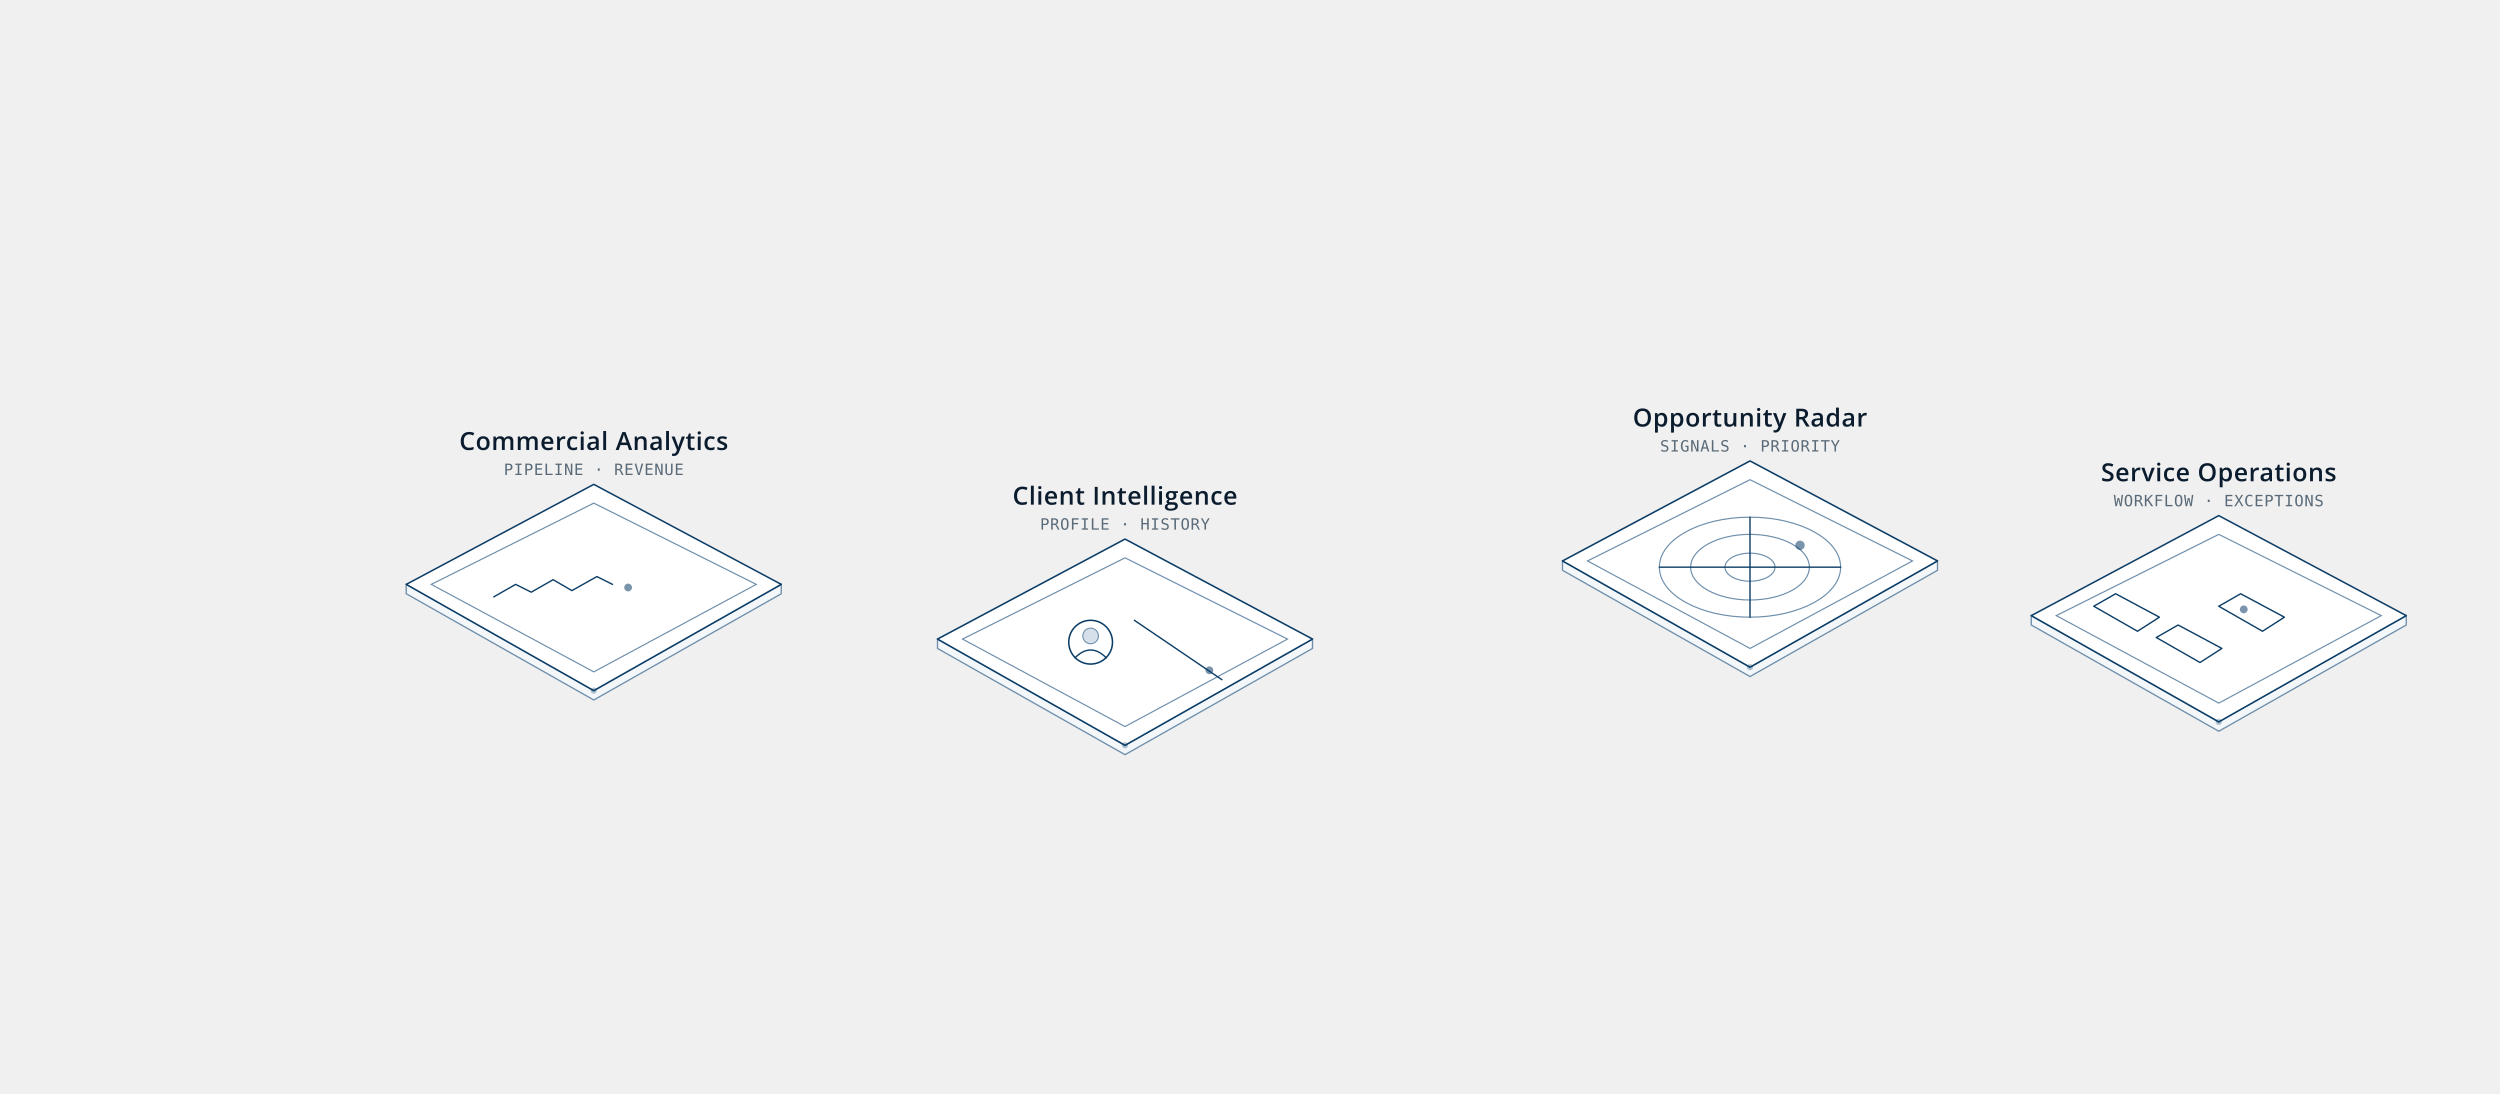
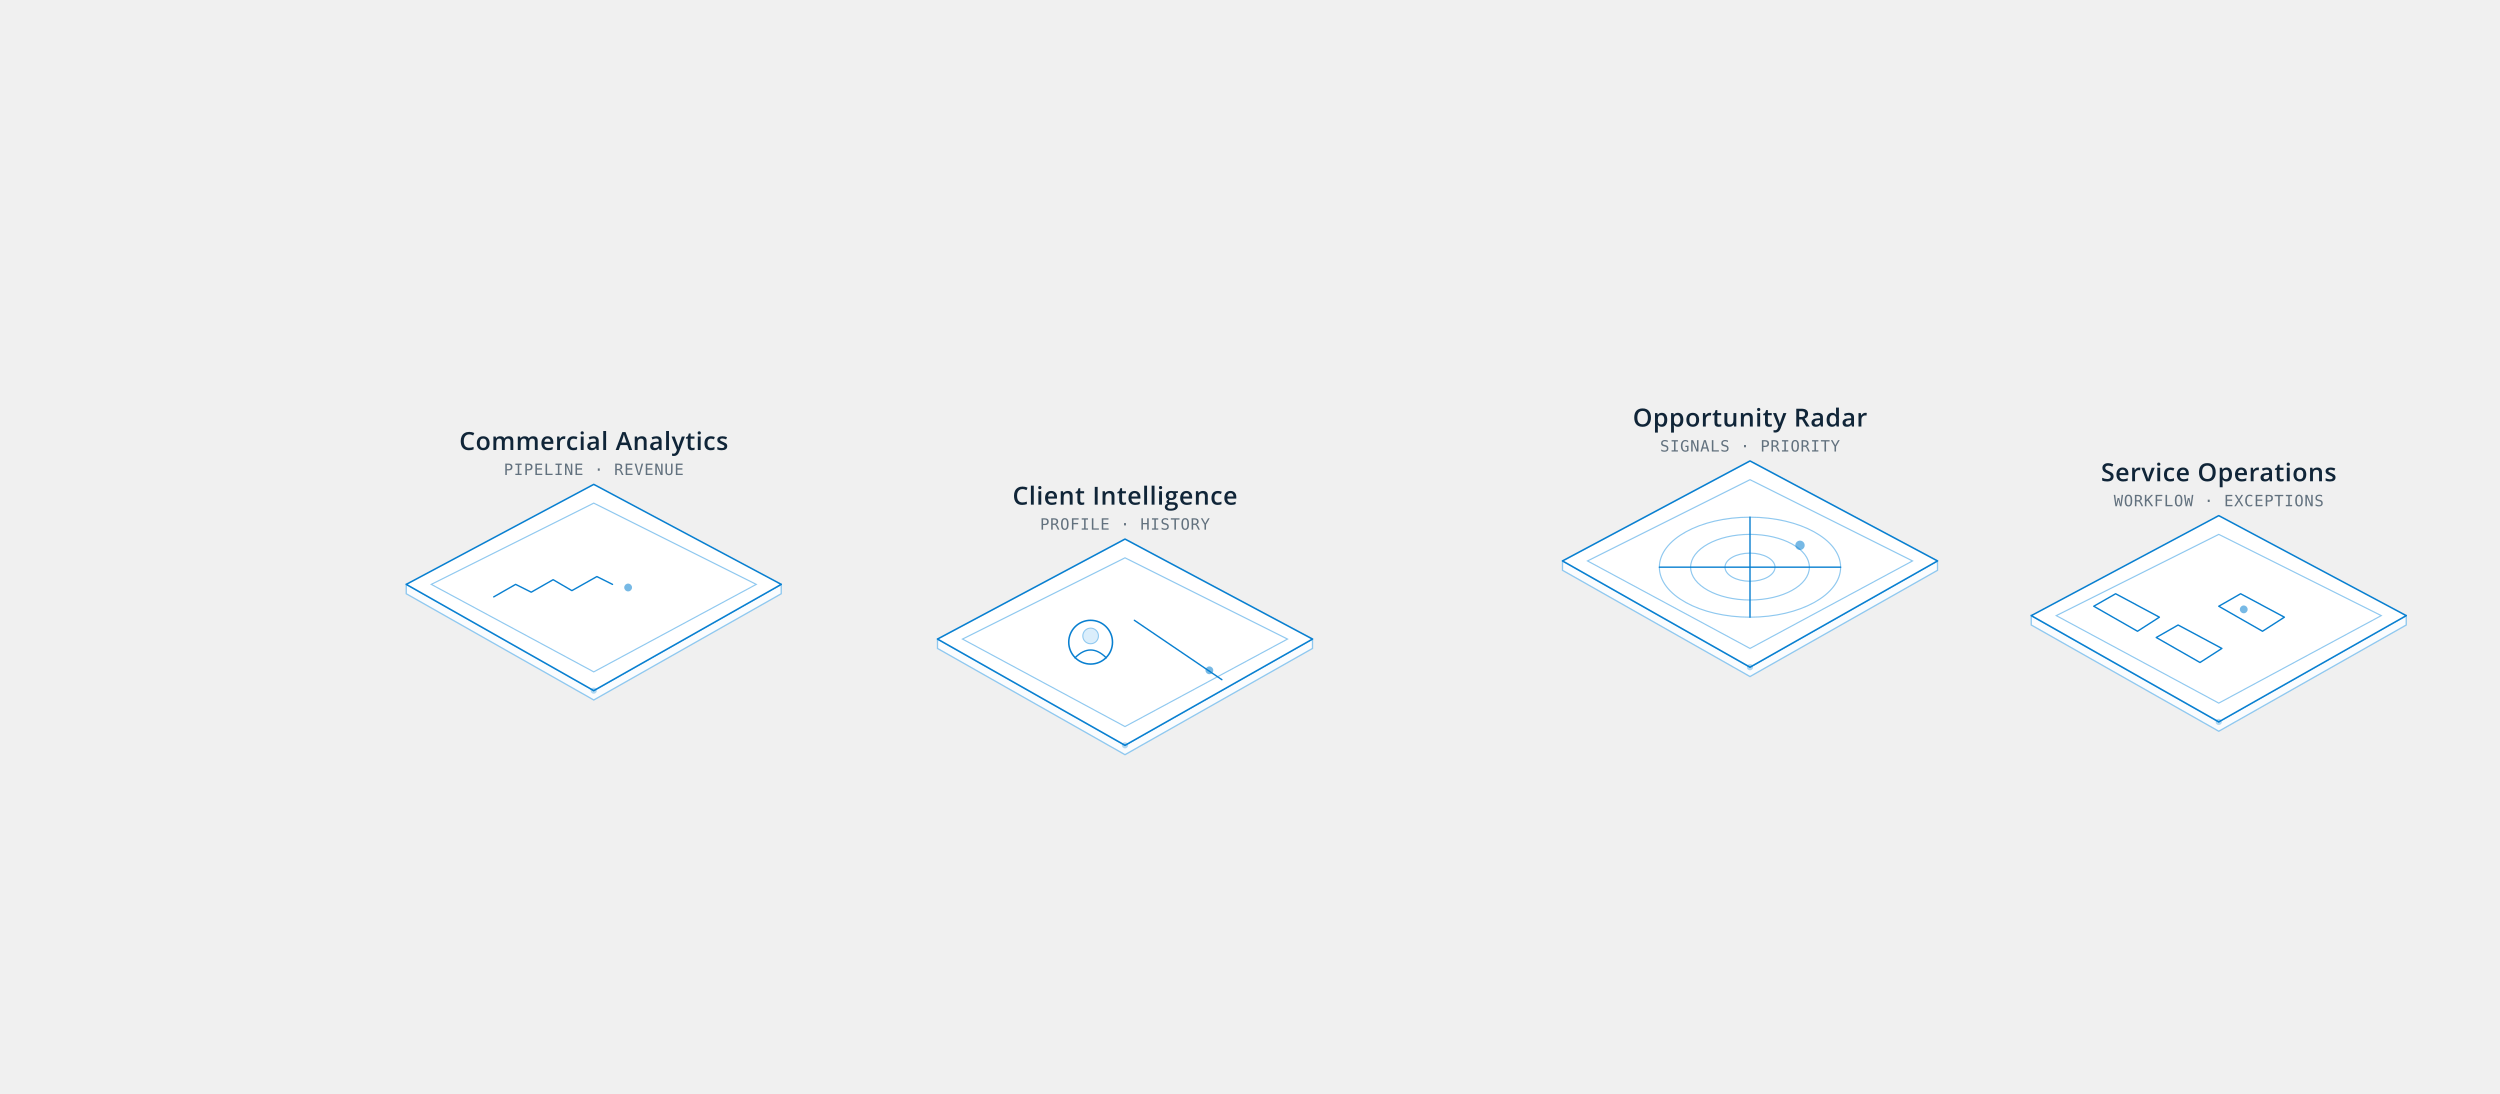
<svg xmlns="http://www.w3.org/2000/svg" viewBox="0 0 1600 700" role="img" aria-labelledby="title desc">
  <defs>
    <style>
-       .edge{fill:#fff;stroke:#0b3d66;stroke-width:1;stroke-linejoin:round}
-       .side{fill:#f4f7fa;stroke:#6d8eab;stroke-width:.85}
-       .line{fill:none;stroke:#0b3d66;stroke-width:.9;stroke-linecap:round;stroke-linejoin:round}
-       .soft{fill:none;stroke:#6d8eab;stroke-width:.75}
-       .faint{fill:#d6e0ea;stroke:#6d8eab;stroke-width:.7}
-       .blue{fill:#0b3d66;fill-opacity:.55}
-       .label{font:600 16px 'Open Sans',system-ui,sans-serif;letter-spacing:.02em;fill:#0a1c2e}
-       .micro{font:10px 'IBM Plex Mono',ui-monospace,monospace;letter-spacing:.04em;fill:#5a6a78}
-       .port{fill:#0b3d66;fill-opacity:.3;stroke:none}
+       .edge{fill:#fff;stroke:#087fd0;stroke-width:1;stroke-linejoin:round}
+       .side{fill:#fafcfe;stroke:#8fc8ef;stroke-width:.85}
+       .line{fill:none;stroke:#087fd0;stroke-width:.9;stroke-linecap:round;stroke-linejoin:round}
+       .soft{fill:none;stroke:#8fc8ef;stroke-width:.75}
+       .faint{fill:#dbeefb;stroke:#8fc8ef;stroke-width:.7}
+       .blue{fill:#087fd0;fill-opacity:.55}
+       .label{font:600 16px 'Open Sans',system-ui,sans-serif;letter-spacing:.02em;fill:#102538}
+       .micro{font:10px 'IBM Plex Mono',ui-monospace,monospace;letter-spacing:.04em;fill:#62717e}
+       .port{fill:#087fd0;fill-opacity:.3;stroke:none}
    </style>
    <symbol id="tile" overflow="visible">
      <path class="side" d="M-120 64 0 132 120 64v6L0 138-120 70Z" />
      <path class="edge" d="M0 0 120 64 0 132-120 64Z" />
      <path class="soft" d="M-104 64 0 12 104 64 0 120Z" />
    </symbol>
  </defs>
  <g id="commercial-analytics" transform="translate(380 310)">
    <text class="label" x="0" y="-22" text-anchor="middle">Commercial Analytics</text>
    <text class="micro" x="0" y="-6" text-anchor="middle">PIPELINE · REVENUE</text>
    <use href="#tile" />
    <path class="line" d="m-64 72 14-8 10 5 14-8 12 7 16-9 10 5" />
    <circle cx="22" cy="66" r="2.5" class="blue" />
    <circle class="port" cx="0" cy="132" r="2" />
  </g>
  <g id="client-intelligence" transform="translate(720 345)">
    <text class="label" x="0" y="-22" text-anchor="middle">Client Intelligence</text>
    <text class="micro" x="0" y="-6" text-anchor="middle">PROFILE · HISTORY</text>
    <use href="#tile" />
    <circle cx="-22" cy="66" r="14" class="edge" />
    <circle cx="-22" cy="62" r="5" class="faint" />
    <path class="line" d="M-32 76q10-10 20 0" />
    <path class="line" d="M6 52 62 90" />
    <circle cx="54" cy="84" r="2.5" class="blue" />
    <circle class="port" cx="0" cy="132" r="2" />
  </g>
  <g id="opportunity-radar" transform="translate(1120 295)">
    <text class="label" x="0" y="-22" text-anchor="middle">Opportunity Radar</text>
    <text class="micro" x="0" y="-6" text-anchor="middle">SIGNALS · PRIORITY</text>
    <use href="#tile" />
    <ellipse cx="0" cy="68" rx="58" ry="32" class="soft" />
    <ellipse cx="0" cy="68" rx="38" ry="21" class="soft" />
    <ellipse cx="0" cy="68" rx="16" ry="9" class="soft" />
    <path class="line" d="M-58 68h116M0 36v64" />
    <circle cx="32" cy="54" r="3" class="blue" />
    <circle class="port" cx="0" cy="132" r="2" />
  </g>
  <g id="service-operations" transform="translate(1420 330)">
    <text class="label" x="0" y="-22" text-anchor="middle">Service Operations</text>
    <text class="micro" x="0" y="-6" text-anchor="middle">WORKFLOW · EXCEPTIONS</text>
    <use href="#tile" />
    <path class="line" d="m-66 50 28 15-14 9-28-16Z" />
    <path class="line" d="m-26 70 28 15-14 9-28-16Z" />
    <path class="line" d="m14 50 28 15-14 9-28-16Z" />
    <circle cx="16" cy="60" r="2.5" class="blue" />
    <circle class="port" cx="0" cy="132" r="2" />
  </g>
</svg>
